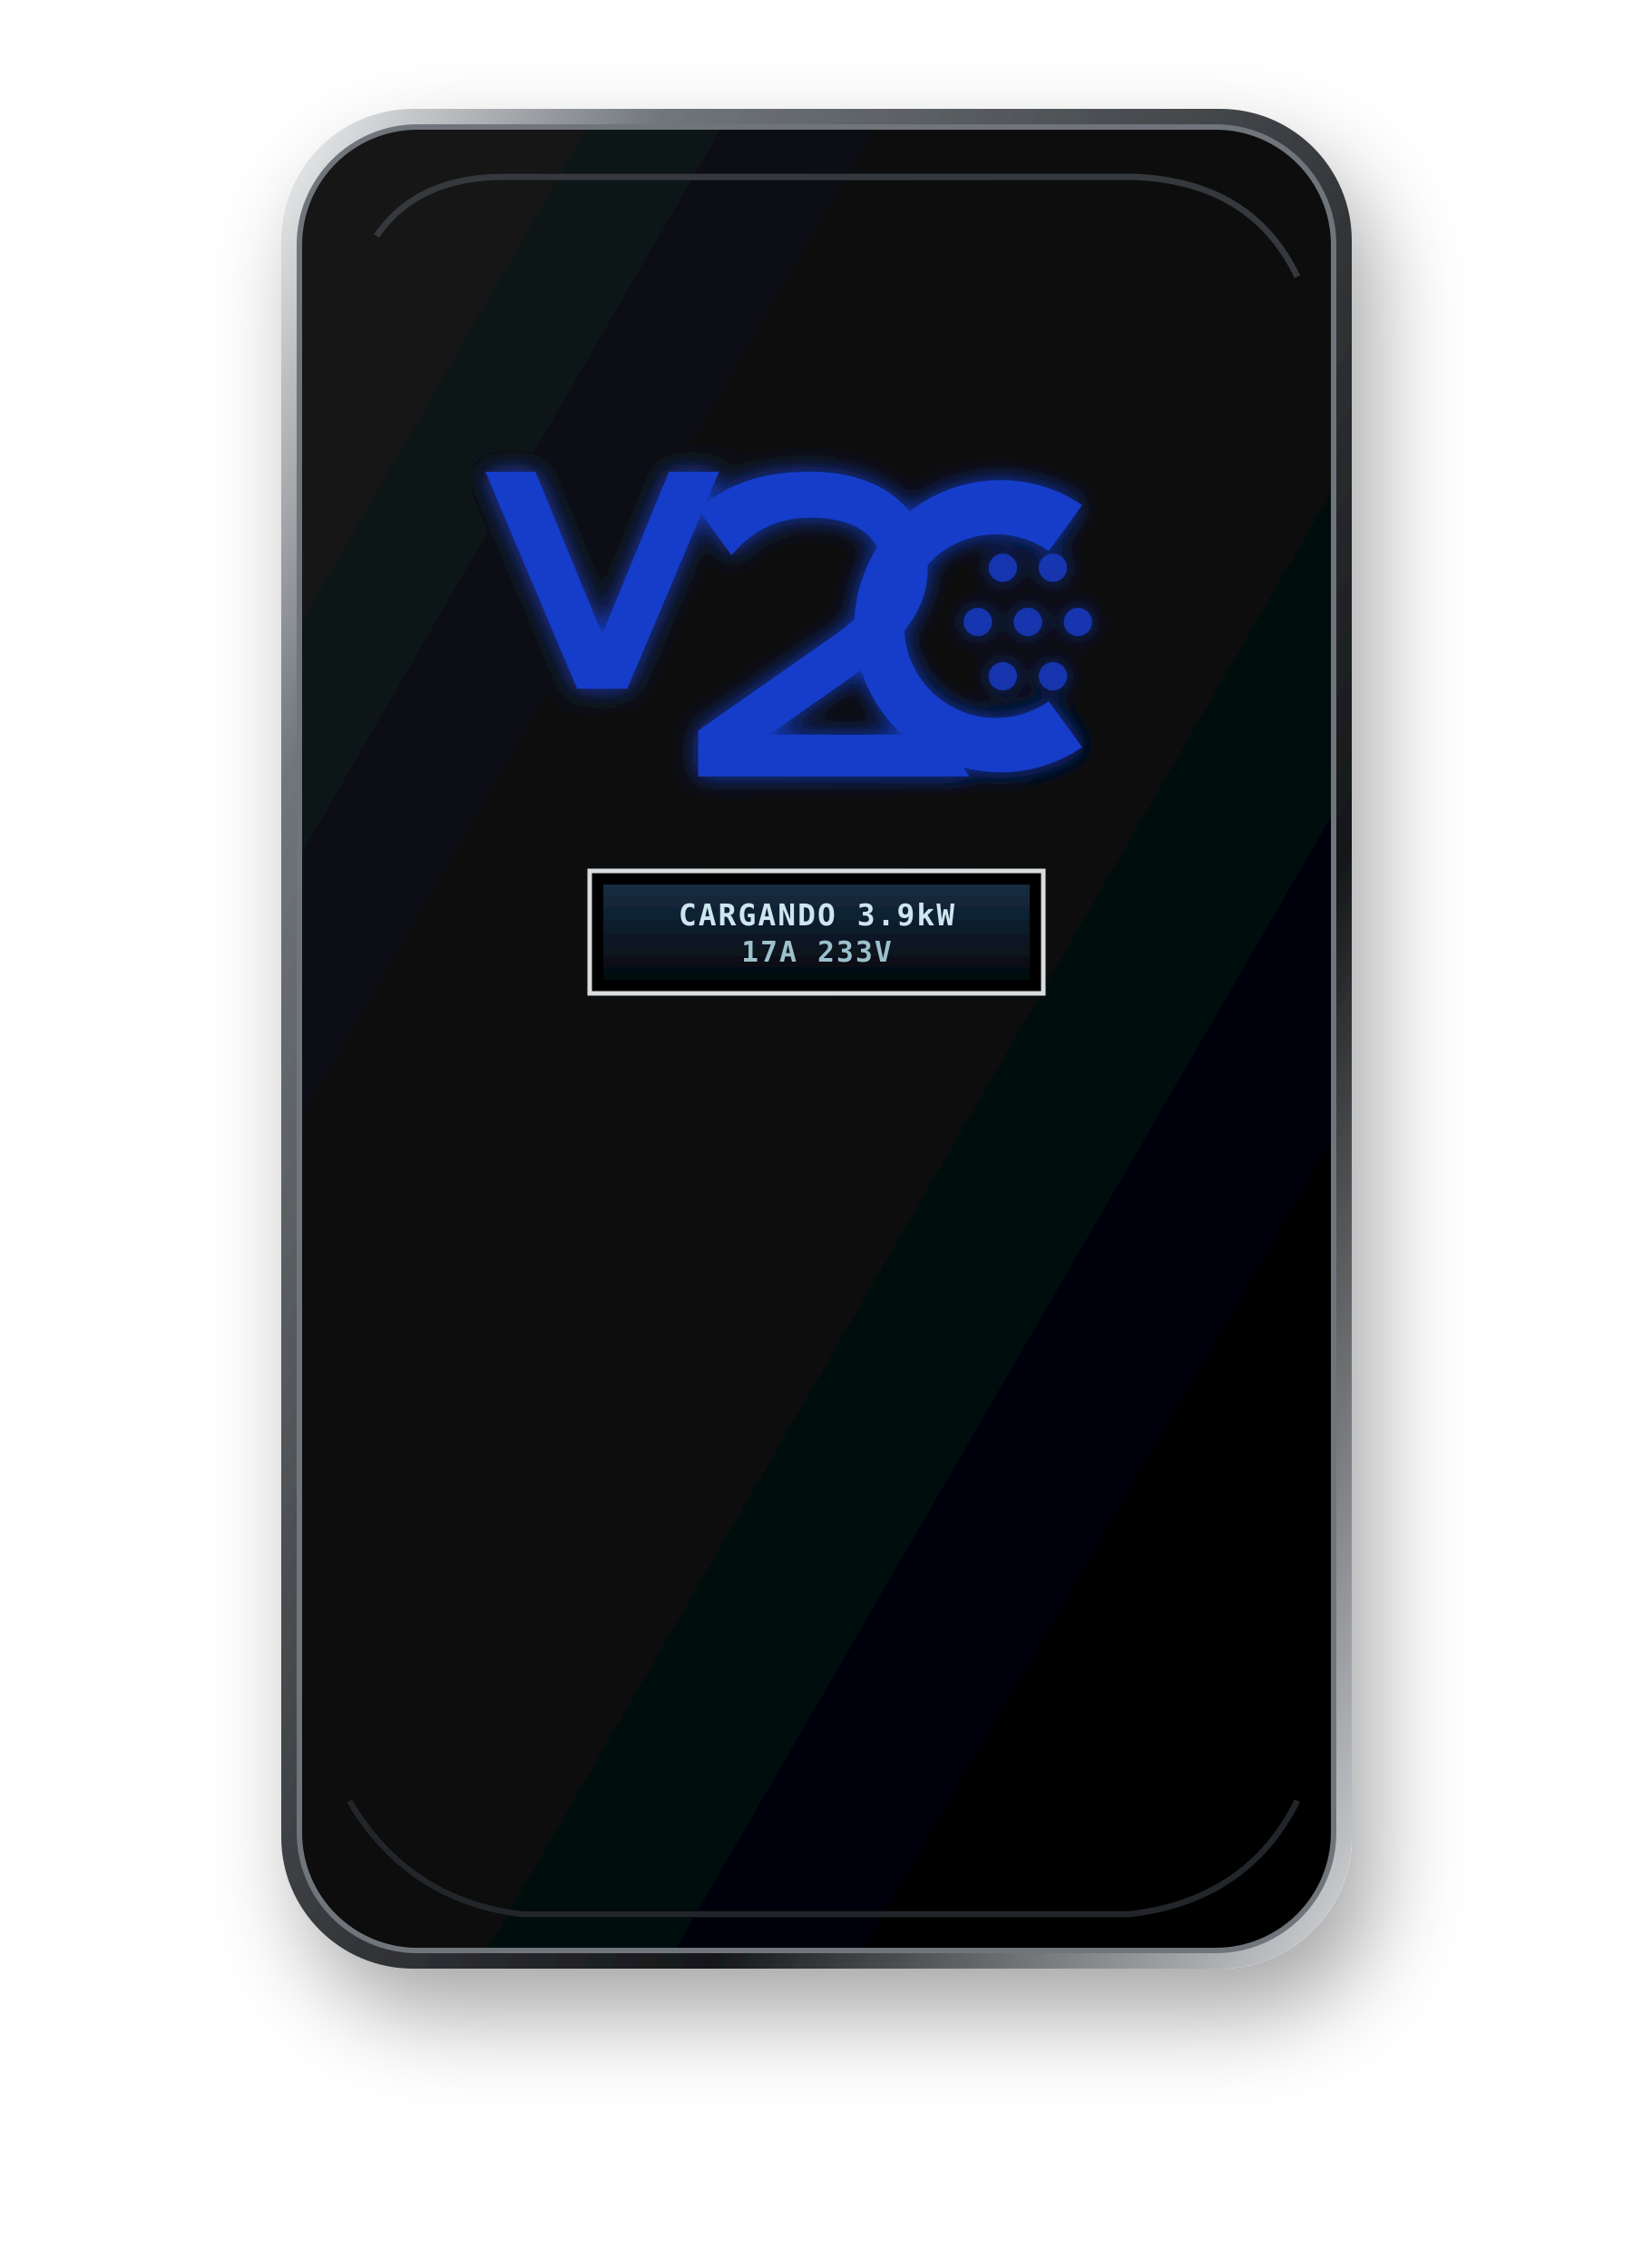
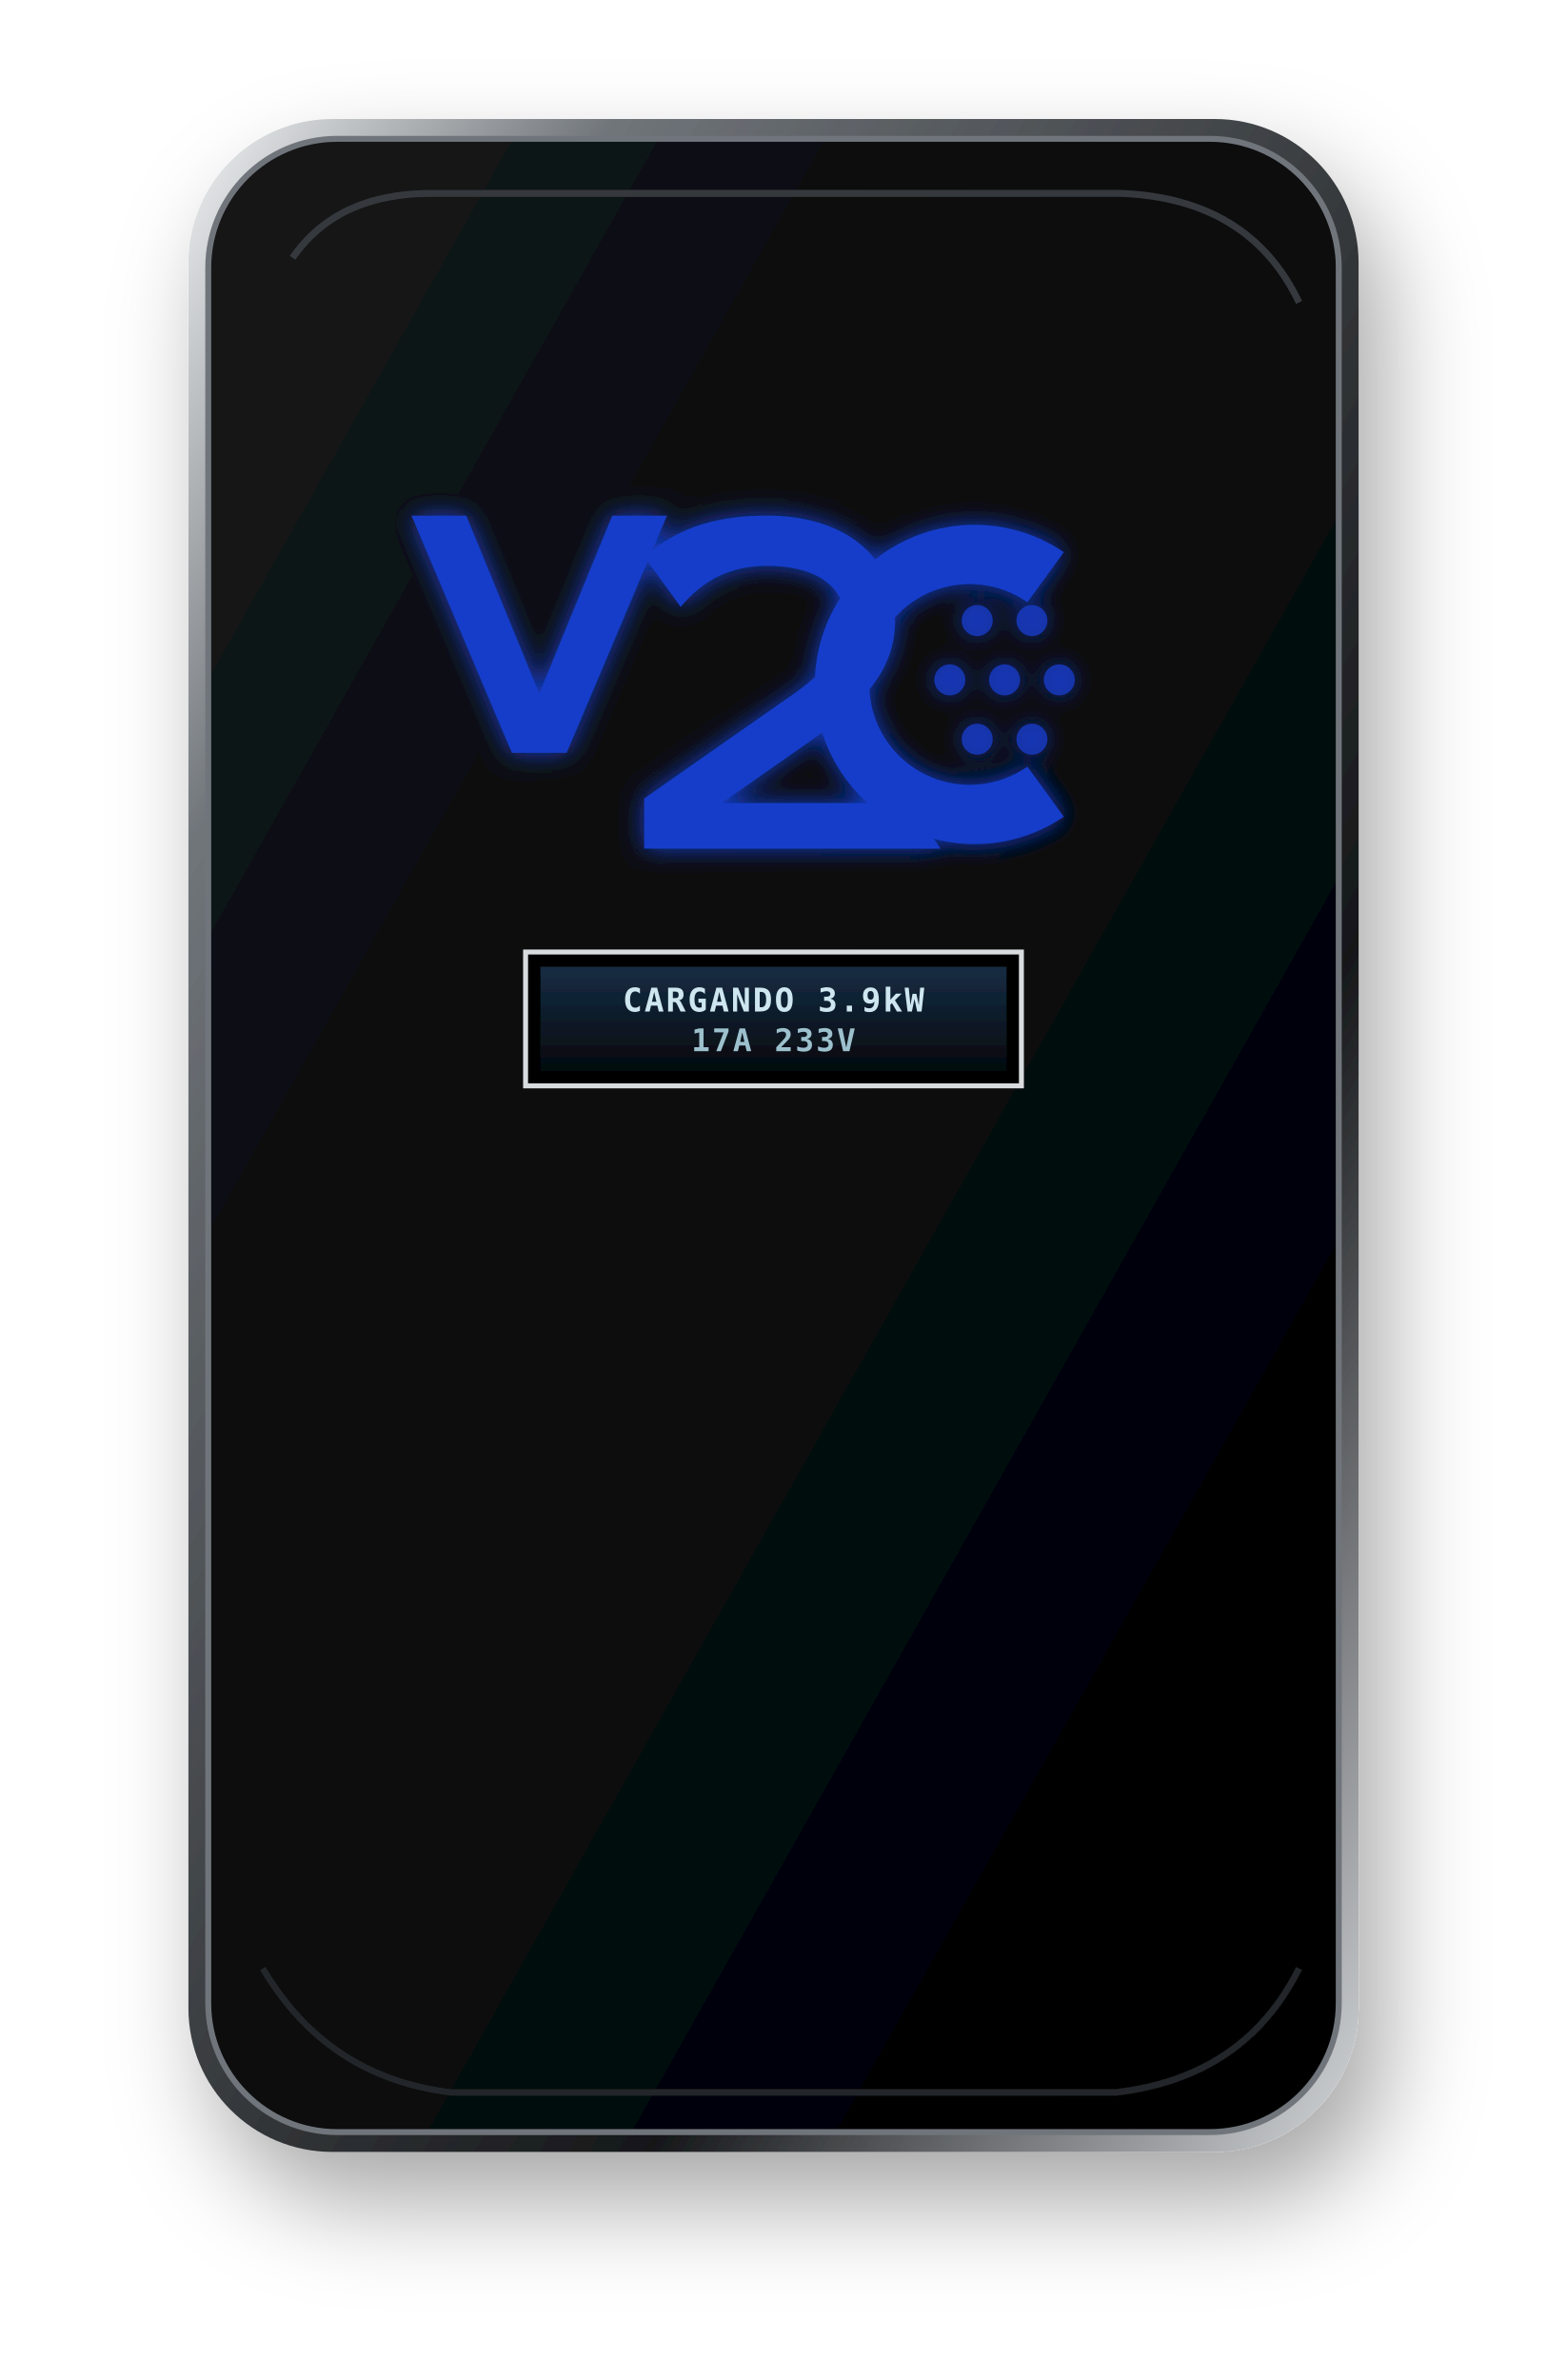
- <svg xmlns="http://www.w3.org/2000/svg" viewBox="0 0 360 500" role="img" aria-label="V2C Trydan: Cargando">
+ <svg xmlns="http://www.w3.org/2000/svg" viewBox="24 0 312 480" role="img" aria-label="V2C Trydan: Cargando">
  <defs>
    <linearGradient id="case" x1="0" y1="0" x2="1" y2="1">
      <stop offset="0" stop-color="#15171a" />
      <stop offset=".55" stop-color="#070809" />
      <stop offset="1" stop-color="#020304" />
    </linearGradient>
    <linearGradient id="rim" x1="0" y1="0" x2="1" y2="1">
      <stop offset="0" stop-color="#f0f2f3" />
      <stop offset=".18" stop-color="#70757a" />
      <stop offset=".7" stop-color="#151719" />
      <stop offset="1" stop-color="#d4d7da" />
    </linearGradient>
    <linearGradient id="lcd" x1="0" y1="0" x2="0" y2="1">
      <stop stop-color="#18314a" />
      <stop offset="1" stop-color="#050a0f" />
    </linearGradient>
    <filter id="shadow" x="-30%" y="-30%" width="170%" height="180%">
      <feDropShadow dx="5" dy="10" stdDeviation="10" flood-opacity=".35" />
    </filter>
    <filter id="glow" x="-70%" y="-100%" width="240%" height="300%">
      <feGaussianBlur stdDeviation="2.8" result="b" />
      <feMerge>
        <feMergeNode in="b" />
        <feMergeNode in="SourceGraphic" />
      </feMerge>
    </filter>
    <style>
    @keyframes slow{0%,46%{opacity:1}50%,100%{opacity:.18}}
    @keyframes current{0%,38%{opacity:1}45%,100%{opacity:.18}}
    @keyframes once{0%,20%{opacity:.15}45%,72%{opacity:1}100%{opacity:.45}}
    .blink-slow{animation:slow 1.35s steps(1,end) infinite}
    .blink-current{animation:current .65s steps(1,end) infinite}
    .blink-once{animation:once 1s ease-out 1}
    .lcd{font-family:monospace;font-weight:700;letter-spacing:.4px}
  </style>
  </defs>
  <g filter="url(#shadow)">
    <rect x="62" y="24" width="236" height="410" rx="29" fill="url(#rim)" />
    <rect x="66" y="28" width="228" height="402" rx="26" fill="url(#case)" stroke="#70757b" stroke-width="1.2" />
    <path d="M83 52 Q92 39 111 39 H250 Q276 40 286 61" fill="none" stroke="#34383d" stroke-width="1.4" />
    <path d="M77 397 Q90 419 115 422 H249 Q275 419 286 397" fill="none" stroke="#24272a" stroke-width="1.3" />
    <g class="blink-current" transform="translate(107 104) scale(.92)" fill="#123cc9" filter="url(#glow)">
      <path d="M0 0 H12 L28 39 L44 0 H56 L34 52 H22 Z" />
      <path d="M51 9 C59 2 68 0 78 0 C95 0 106 9 106 23 C106 34 99 41 88 49 L68 63 H109 L116 73 H51 V62 L81 41 C90 35 95 30 95 23 C95 15 88 11 78 11 C70 11 64 14 59 20 Z" />
      <path fill-rule="evenodd" d="M143 8 A35 35 0 1 0 143 66 L135 55 A22 22 0 1 1 135 19 Z" />
      <g class="c-led-dots" opacity="0.78">
        <circle cx="124" cy="23" r="3.4" />
        <circle cx="136" cy="23" r="3.4" />
        <circle cx="118" cy="36" r="3.4" />
        <circle cx="130" cy="36" r="3.4" />
        <circle cx="142" cy="36" r="3.4" />
        <circle cx="124" cy="49" r="3.4" />
        <circle cx="136" cy="49" r="3.4" />
      </g>
    </g>
    <rect x="130" y="192" width="100" height="27" fill="#020303" stroke="#d9dcde" stroke-width="1" />
    <rect x="133" y="195" width="94" height="21" fill="url(#lcd)" opacity=".9" />
    <text x="180" y="204" text-anchor="middle" class="lcd" font-size="6.6" fill="#cde6ef">CARGANDO 3.9kW</text>
    <text x="180" y="212" text-anchor="middle" class="lcd" font-size="6.3" fill="#9dc0cd">17A   233V</text>
  </g>
</svg>
